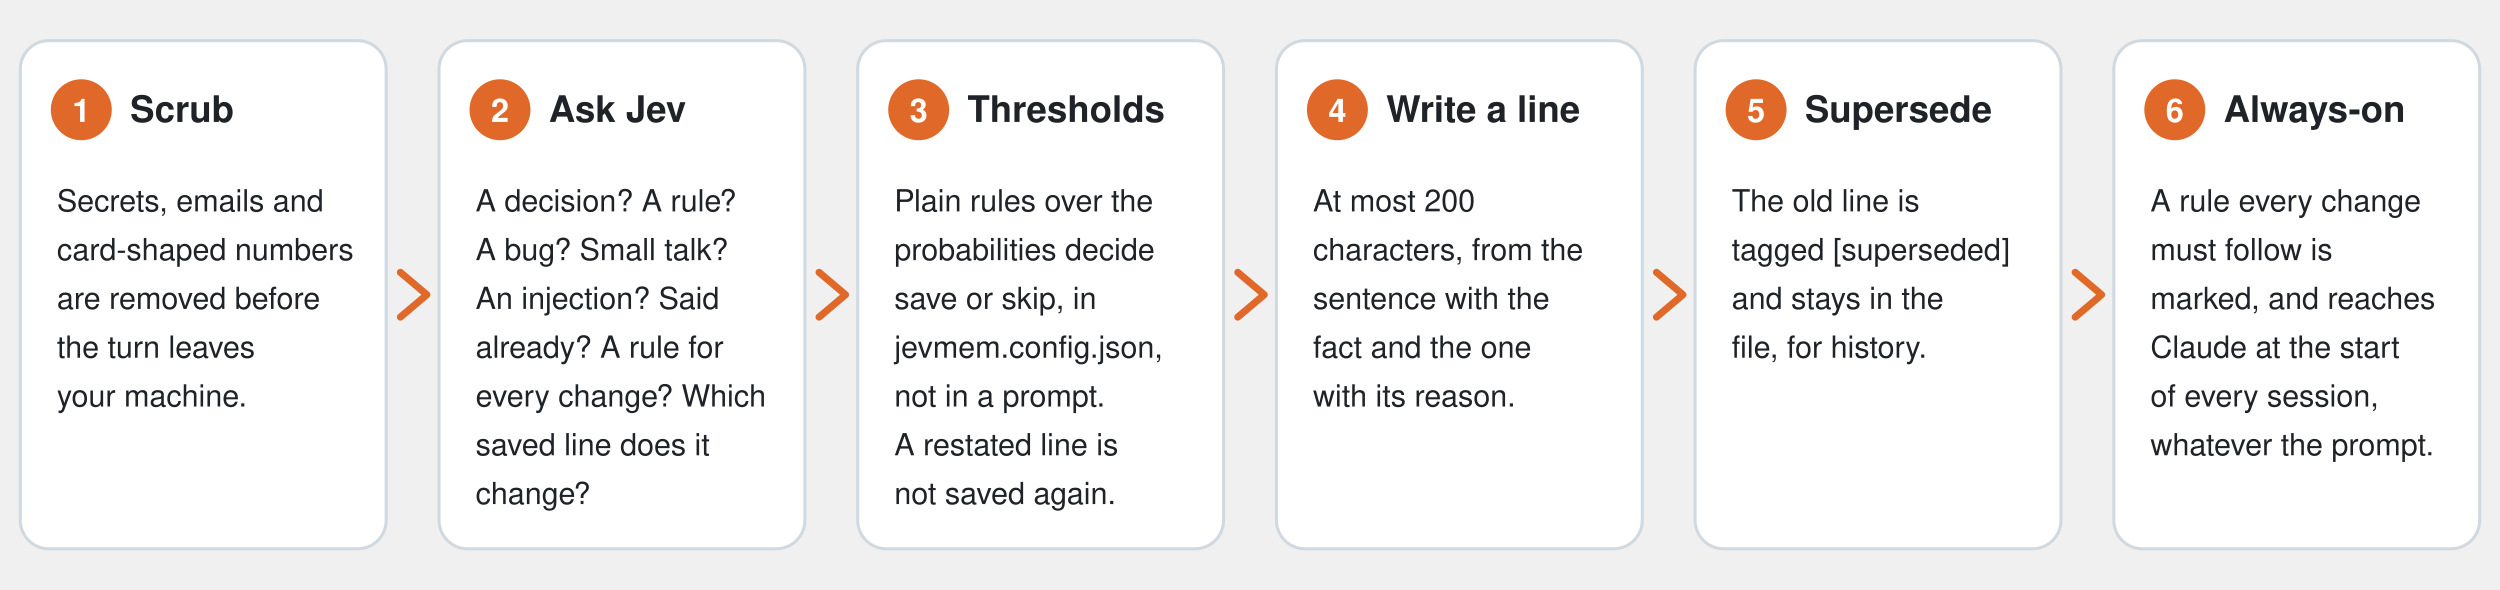
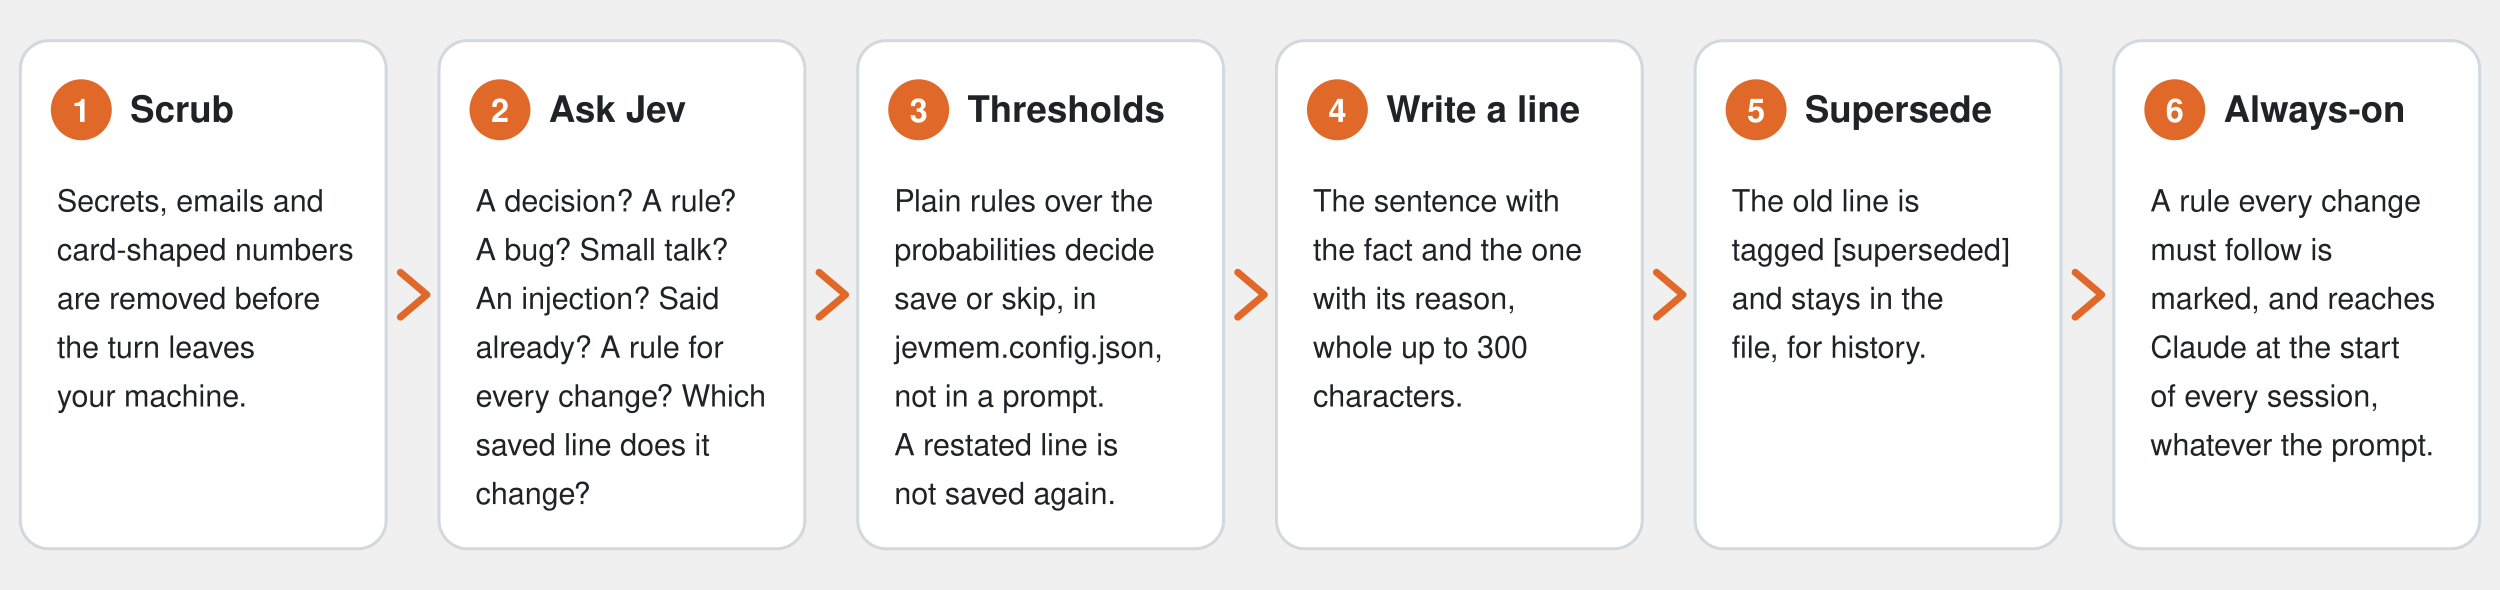
<svg xmlns="http://www.w3.org/2000/svg" viewBox="0 0 1230 290" width="1230" height="290" role="img" aria-label="How jevmem decides: scrub secrets, ask Jev typed questions, apply thresholds in code (a restated line is not saved again), write one line, supersede the old line, and mark a rule for every change always-on.">
  <rect x="10" y="20" width="180" height="250" rx="14" fill="#ffffff" stroke="#d1d9e0" stroke-width="1.5" />
  <circle cx="40" cy="54" r="15" fill="#E0692A" />
  <text x="40" y="60" font-family="-apple-system, BlinkMacSystemFont, 'Segoe UI', Helvetica, Arial, sans-serif" font-size="16" font-weight="700" fill="#ffffff" text-anchor="middle">1</text>
  <text x="64" y="60" font-family="-apple-system, BlinkMacSystemFont, 'Segoe UI', Helvetica, Arial, sans-serif" font-size="18" font-weight="700" fill="#1f2328" text-anchor="start">Scrub</text>
  <text x="28" y="104" font-family="-apple-system, BlinkMacSystemFont, 'Segoe UI', Helvetica, Arial, sans-serif" font-size="15" font-weight="400" fill="#1f2328" text-anchor="start">Secrets, emails and</text>
  <text x="28" y="128" font-family="-apple-system, BlinkMacSystemFont, 'Segoe UI', Helvetica, Arial, sans-serif" font-size="15" font-weight="400" fill="#1f2328" text-anchor="start">card-shaped numbers</text>
  <text x="28" y="152" font-family="-apple-system, BlinkMacSystemFont, 'Segoe UI', Helvetica, Arial, sans-serif" font-size="15" font-weight="400" fill="#1f2328" text-anchor="start">are removed before</text>
  <text x="28" y="176" font-family="-apple-system, BlinkMacSystemFont, 'Segoe UI', Helvetica, Arial, sans-serif" font-size="15" font-weight="400" fill="#1f2328" text-anchor="start">the turn leaves</text>
  <text x="28" y="200" font-family="-apple-system, BlinkMacSystemFont, 'Segoe UI', Helvetica, Arial, sans-serif" font-size="15" font-weight="400" fill="#1f2328" text-anchor="start">your machine.</text>
  <path d="M197.0 134.0 L210.0 145.0 L197.0 156.0" fill="none" stroke="#E0692A" stroke-width="3.5" stroke-linecap="round" stroke-linejoin="round" />
  <rect x="216" y="20" width="180" height="250" rx="14" fill="#ffffff" stroke="#d1d9e0" stroke-width="1.5" />
  <circle cx="246" cy="54" r="15" fill="#E0692A" />
  <text x="246" y="60" font-family="-apple-system, BlinkMacSystemFont, 'Segoe UI', Helvetica, Arial, sans-serif" font-size="16" font-weight="700" fill="#ffffff" text-anchor="middle">2</text>
  <text x="270" y="60" font-family="-apple-system, BlinkMacSystemFont, 'Segoe UI', Helvetica, Arial, sans-serif" font-size="18" font-weight="700" fill="#1f2328" text-anchor="start">Ask Jev</text>
  <text x="234" y="104" font-family="-apple-system, BlinkMacSystemFont, 'Segoe UI', Helvetica, Arial, sans-serif" font-size="15" font-weight="400" fill="#1f2328" text-anchor="start">A decision? A rule?</text>
  <text x="234" y="128" font-family="-apple-system, BlinkMacSystemFont, 'Segoe UI', Helvetica, Arial, sans-serif" font-size="15" font-weight="400" fill="#1f2328" text-anchor="start">A bug? Small talk?</text>
  <text x="234" y="152" font-family="-apple-system, BlinkMacSystemFont, 'Segoe UI', Helvetica, Arial, sans-serif" font-size="15" font-weight="400" fill="#1f2328" text-anchor="start">An injection? Said</text>
  <text x="234" y="176" font-family="-apple-system, BlinkMacSystemFont, 'Segoe UI', Helvetica, Arial, sans-serif" font-size="15" font-weight="400" fill="#1f2328" text-anchor="start">already? A rule for</text>
  <text x="234" y="200" font-family="-apple-system, BlinkMacSystemFont, 'Segoe UI', Helvetica, Arial, sans-serif" font-size="15" font-weight="400" fill="#1f2328" text-anchor="start">every change? Which</text>
  <text x="234" y="224" font-family="-apple-system, BlinkMacSystemFont, 'Segoe UI', Helvetica, Arial, sans-serif" font-size="15" font-weight="400" fill="#1f2328" text-anchor="start">saved line does it</text>
  <text x="234" y="248" font-family="-apple-system, BlinkMacSystemFont, 'Segoe UI', Helvetica, Arial, sans-serif" font-size="15" font-weight="400" fill="#1f2328" text-anchor="start">change?</text>
  <path d="M403.0 134.0 L416.0 145.0 L403.0 156.0" fill="none" stroke="#E0692A" stroke-width="3.5" stroke-linecap="round" stroke-linejoin="round" />
  <rect x="422" y="20" width="180" height="250" rx="14" fill="#ffffff" stroke="#d1d9e0" stroke-width="1.5" />
  <circle cx="452" cy="54" r="15" fill="#E0692A" />
  <text x="452" y="60" font-family="-apple-system, BlinkMacSystemFont, 'Segoe UI', Helvetica, Arial, sans-serif" font-size="16" font-weight="700" fill="#ffffff" text-anchor="middle">3</text>
  <text x="476" y="60" font-family="-apple-system, BlinkMacSystemFont, 'Segoe UI', Helvetica, Arial, sans-serif" font-size="18" font-weight="700" fill="#1f2328" text-anchor="start">Thresholds</text>
  <text x="440" y="104" font-family="-apple-system, BlinkMacSystemFont, 'Segoe UI', Helvetica, Arial, sans-serif" font-size="15" font-weight="400" fill="#1f2328" text-anchor="start">Plain rules over the</text>
  <text x="440" y="128" font-family="-apple-system, BlinkMacSystemFont, 'Segoe UI', Helvetica, Arial, sans-serif" font-size="15" font-weight="400" fill="#1f2328" text-anchor="start">probabilities decide</text>
  <text x="440" y="152" font-family="-apple-system, BlinkMacSystemFont, 'Segoe UI', Helvetica, Arial, sans-serif" font-size="15" font-weight="400" fill="#1f2328" text-anchor="start">save or skip, in</text>
  <text x="440" y="176" font-family="-apple-system, BlinkMacSystemFont, 'Segoe UI', Helvetica, Arial, sans-serif" font-size="15" font-weight="400" fill="#1f2328" text-anchor="start">jevmem.config.json,</text>
  <text x="440" y="200" font-family="-apple-system, BlinkMacSystemFont, 'Segoe UI', Helvetica, Arial, sans-serif" font-size="15" font-weight="400" fill="#1f2328" text-anchor="start">not in a prompt.</text>
  <text x="440" y="224" font-family="-apple-system, BlinkMacSystemFont, 'Segoe UI', Helvetica, Arial, sans-serif" font-size="15" font-weight="400" fill="#1f2328" text-anchor="start">A restated line is</text>
  <text x="440" y="248" font-family="-apple-system, BlinkMacSystemFont, 'Segoe UI', Helvetica, Arial, sans-serif" font-size="15" font-weight="400" fill="#1f2328" text-anchor="start">not saved again.</text>
  <path d="M609.0 134.0 L622.0 145.0 L609.0 156.0" fill="none" stroke="#E0692A" stroke-width="3.5" stroke-linecap="round" stroke-linejoin="round" />
  <rect x="628" y="20" width="180" height="250" rx="14" fill="#ffffff" stroke="#d1d9e0" stroke-width="1.5" />
  <circle cx="658" cy="54" r="15" fill="#E0692A" />
  <text x="658" y="60" font-family="-apple-system, BlinkMacSystemFont, 'Segoe UI', Helvetica, Arial, sans-serif" font-size="16" font-weight="700" fill="#ffffff" text-anchor="middle">4</text>
  <text x="682" y="60" font-family="-apple-system, BlinkMacSystemFont, 'Segoe UI', Helvetica, Arial, sans-serif" font-size="18" font-weight="700" fill="#1f2328" text-anchor="start">Write a line</text>
-   <text x="646" y="104" font-family="-apple-system, BlinkMacSystemFont, 'Segoe UI', Helvetica, Arial, sans-serif" font-size="15" font-weight="400" fill="#1f2328" text-anchor="start">At most 200</text>
-   <text x="646" y="128" font-family="-apple-system, BlinkMacSystemFont, 'Segoe UI', Helvetica, Arial, sans-serif" font-size="15" font-weight="400" fill="#1f2328" text-anchor="start">characters, from the</text>
-   <text x="646" y="152" font-family="-apple-system, BlinkMacSystemFont, 'Segoe UI', Helvetica, Arial, sans-serif" font-size="15" font-weight="400" fill="#1f2328" text-anchor="start">sentence with the</text>
-   <text x="646" y="176" font-family="-apple-system, BlinkMacSystemFont, 'Segoe UI', Helvetica, Arial, sans-serif" font-size="15" font-weight="400" fill="#1f2328" text-anchor="start">fact and the one</text>
-   <text x="646" y="200" font-family="-apple-system, BlinkMacSystemFont, 'Segoe UI', Helvetica, Arial, sans-serif" font-size="15" font-weight="400" fill="#1f2328" text-anchor="start">with its reason.</text>
+   <text x="646" y="104" font-family="-apple-system, BlinkMacSystemFont, 'Segoe UI', Helvetica, Arial, sans-serif" font-size="15" font-weight="400" fill="#1f2328" text-anchor="start">The sentence with</text>
+   <text x="646" y="128" font-family="-apple-system, BlinkMacSystemFont, 'Segoe UI', Helvetica, Arial, sans-serif" font-size="15" font-weight="400" fill="#1f2328" text-anchor="start">the fact and the one</text>
+   <text x="646" y="152" font-family="-apple-system, BlinkMacSystemFont, 'Segoe UI', Helvetica, Arial, sans-serif" font-size="15" font-weight="400" fill="#1f2328" text-anchor="start">with its reason,</text>
+   <text x="646" y="176" font-family="-apple-system, BlinkMacSystemFont, 'Segoe UI', Helvetica, Arial, sans-serif" font-size="15" font-weight="400" fill="#1f2328" text-anchor="start">whole up to 300</text>
+   <text x="646" y="200" font-family="-apple-system, BlinkMacSystemFont, 'Segoe UI', Helvetica, Arial, sans-serif" font-size="15" font-weight="400" fill="#1f2328" text-anchor="start">characters.</text>
  <path d="M815.0 134.0 L828.0 145.0 L815.0 156.0" fill="none" stroke="#E0692A" stroke-width="3.5" stroke-linecap="round" stroke-linejoin="round" />
  <rect x="834" y="20" width="180" height="250" rx="14" fill="#ffffff" stroke="#d1d9e0" stroke-width="1.5" />
  <circle cx="864" cy="54" r="15" fill="#E0692A" />
  <text x="864" y="60" font-family="-apple-system, BlinkMacSystemFont, 'Segoe UI', Helvetica, Arial, sans-serif" font-size="16" font-weight="700" fill="#ffffff" text-anchor="middle">5</text>
  <text x="888" y="60" font-family="-apple-system, BlinkMacSystemFont, 'Segoe UI', Helvetica, Arial, sans-serif" font-size="18" font-weight="700" fill="#1f2328" text-anchor="start">Supersede</text>
  <text x="852" y="104" font-family="-apple-system, BlinkMacSystemFont, 'Segoe UI', Helvetica, Arial, sans-serif" font-size="15" font-weight="400" fill="#1f2328" text-anchor="start">The old line is</text>
  <text x="852" y="128" font-family="-apple-system, BlinkMacSystemFont, 'Segoe UI', Helvetica, Arial, sans-serif" font-size="15" font-weight="400" fill="#1f2328" text-anchor="start">tagged [superseded]</text>
  <text x="852" y="152" font-family="-apple-system, BlinkMacSystemFont, 'Segoe UI', Helvetica, Arial, sans-serif" font-size="15" font-weight="400" fill="#1f2328" text-anchor="start">and stays in the</text>
  <text x="852" y="176" font-family="-apple-system, BlinkMacSystemFont, 'Segoe UI', Helvetica, Arial, sans-serif" font-size="15" font-weight="400" fill="#1f2328" text-anchor="start">file, for history.</text>
  <path d="M1021.0 134.0 L1034.0 145.0 L1021.0 156.0" fill="none" stroke="#E0692A" stroke-width="3.5" stroke-linecap="round" stroke-linejoin="round" />
  <rect x="1040" y="20" width="180" height="250" rx="14" fill="#ffffff" stroke="#d1d9e0" stroke-width="1.5" />
  <circle cx="1070" cy="54" r="15" fill="#E0692A" />
  <text x="1070" y="60" font-family="-apple-system, BlinkMacSystemFont, 'Segoe UI', Helvetica, Arial, sans-serif" font-size="16" font-weight="700" fill="#ffffff" text-anchor="middle">6</text>
  <text x="1094" y="60" font-family="-apple-system, BlinkMacSystemFont, 'Segoe UI', Helvetica, Arial, sans-serif" font-size="18" font-weight="700" fill="#1f2328" text-anchor="start">Always-on</text>
  <text x="1058" y="104" font-family="-apple-system, BlinkMacSystemFont, 'Segoe UI', Helvetica, Arial, sans-serif" font-size="15" font-weight="400" fill="#1f2328" text-anchor="start">A rule every change</text>
  <text x="1058" y="128" font-family="-apple-system, BlinkMacSystemFont, 'Segoe UI', Helvetica, Arial, sans-serif" font-size="15" font-weight="400" fill="#1f2328" text-anchor="start">must follow is</text>
  <text x="1058" y="152" font-family="-apple-system, BlinkMacSystemFont, 'Segoe UI', Helvetica, Arial, sans-serif" font-size="15" font-weight="400" fill="#1f2328" text-anchor="start">marked, and reaches</text>
  <text x="1058" y="176" font-family="-apple-system, BlinkMacSystemFont, 'Segoe UI', Helvetica, Arial, sans-serif" font-size="15" font-weight="400" fill="#1f2328" text-anchor="start">Claude at the start</text>
  <text x="1058" y="200" font-family="-apple-system, BlinkMacSystemFont, 'Segoe UI', Helvetica, Arial, sans-serif" font-size="15" font-weight="400" fill="#1f2328" text-anchor="start">of every session,</text>
  <text x="1058" y="224" font-family="-apple-system, BlinkMacSystemFont, 'Segoe UI', Helvetica, Arial, sans-serif" font-size="15" font-weight="400" fill="#1f2328" text-anchor="start">whatever the prompt.</text>
</svg>
